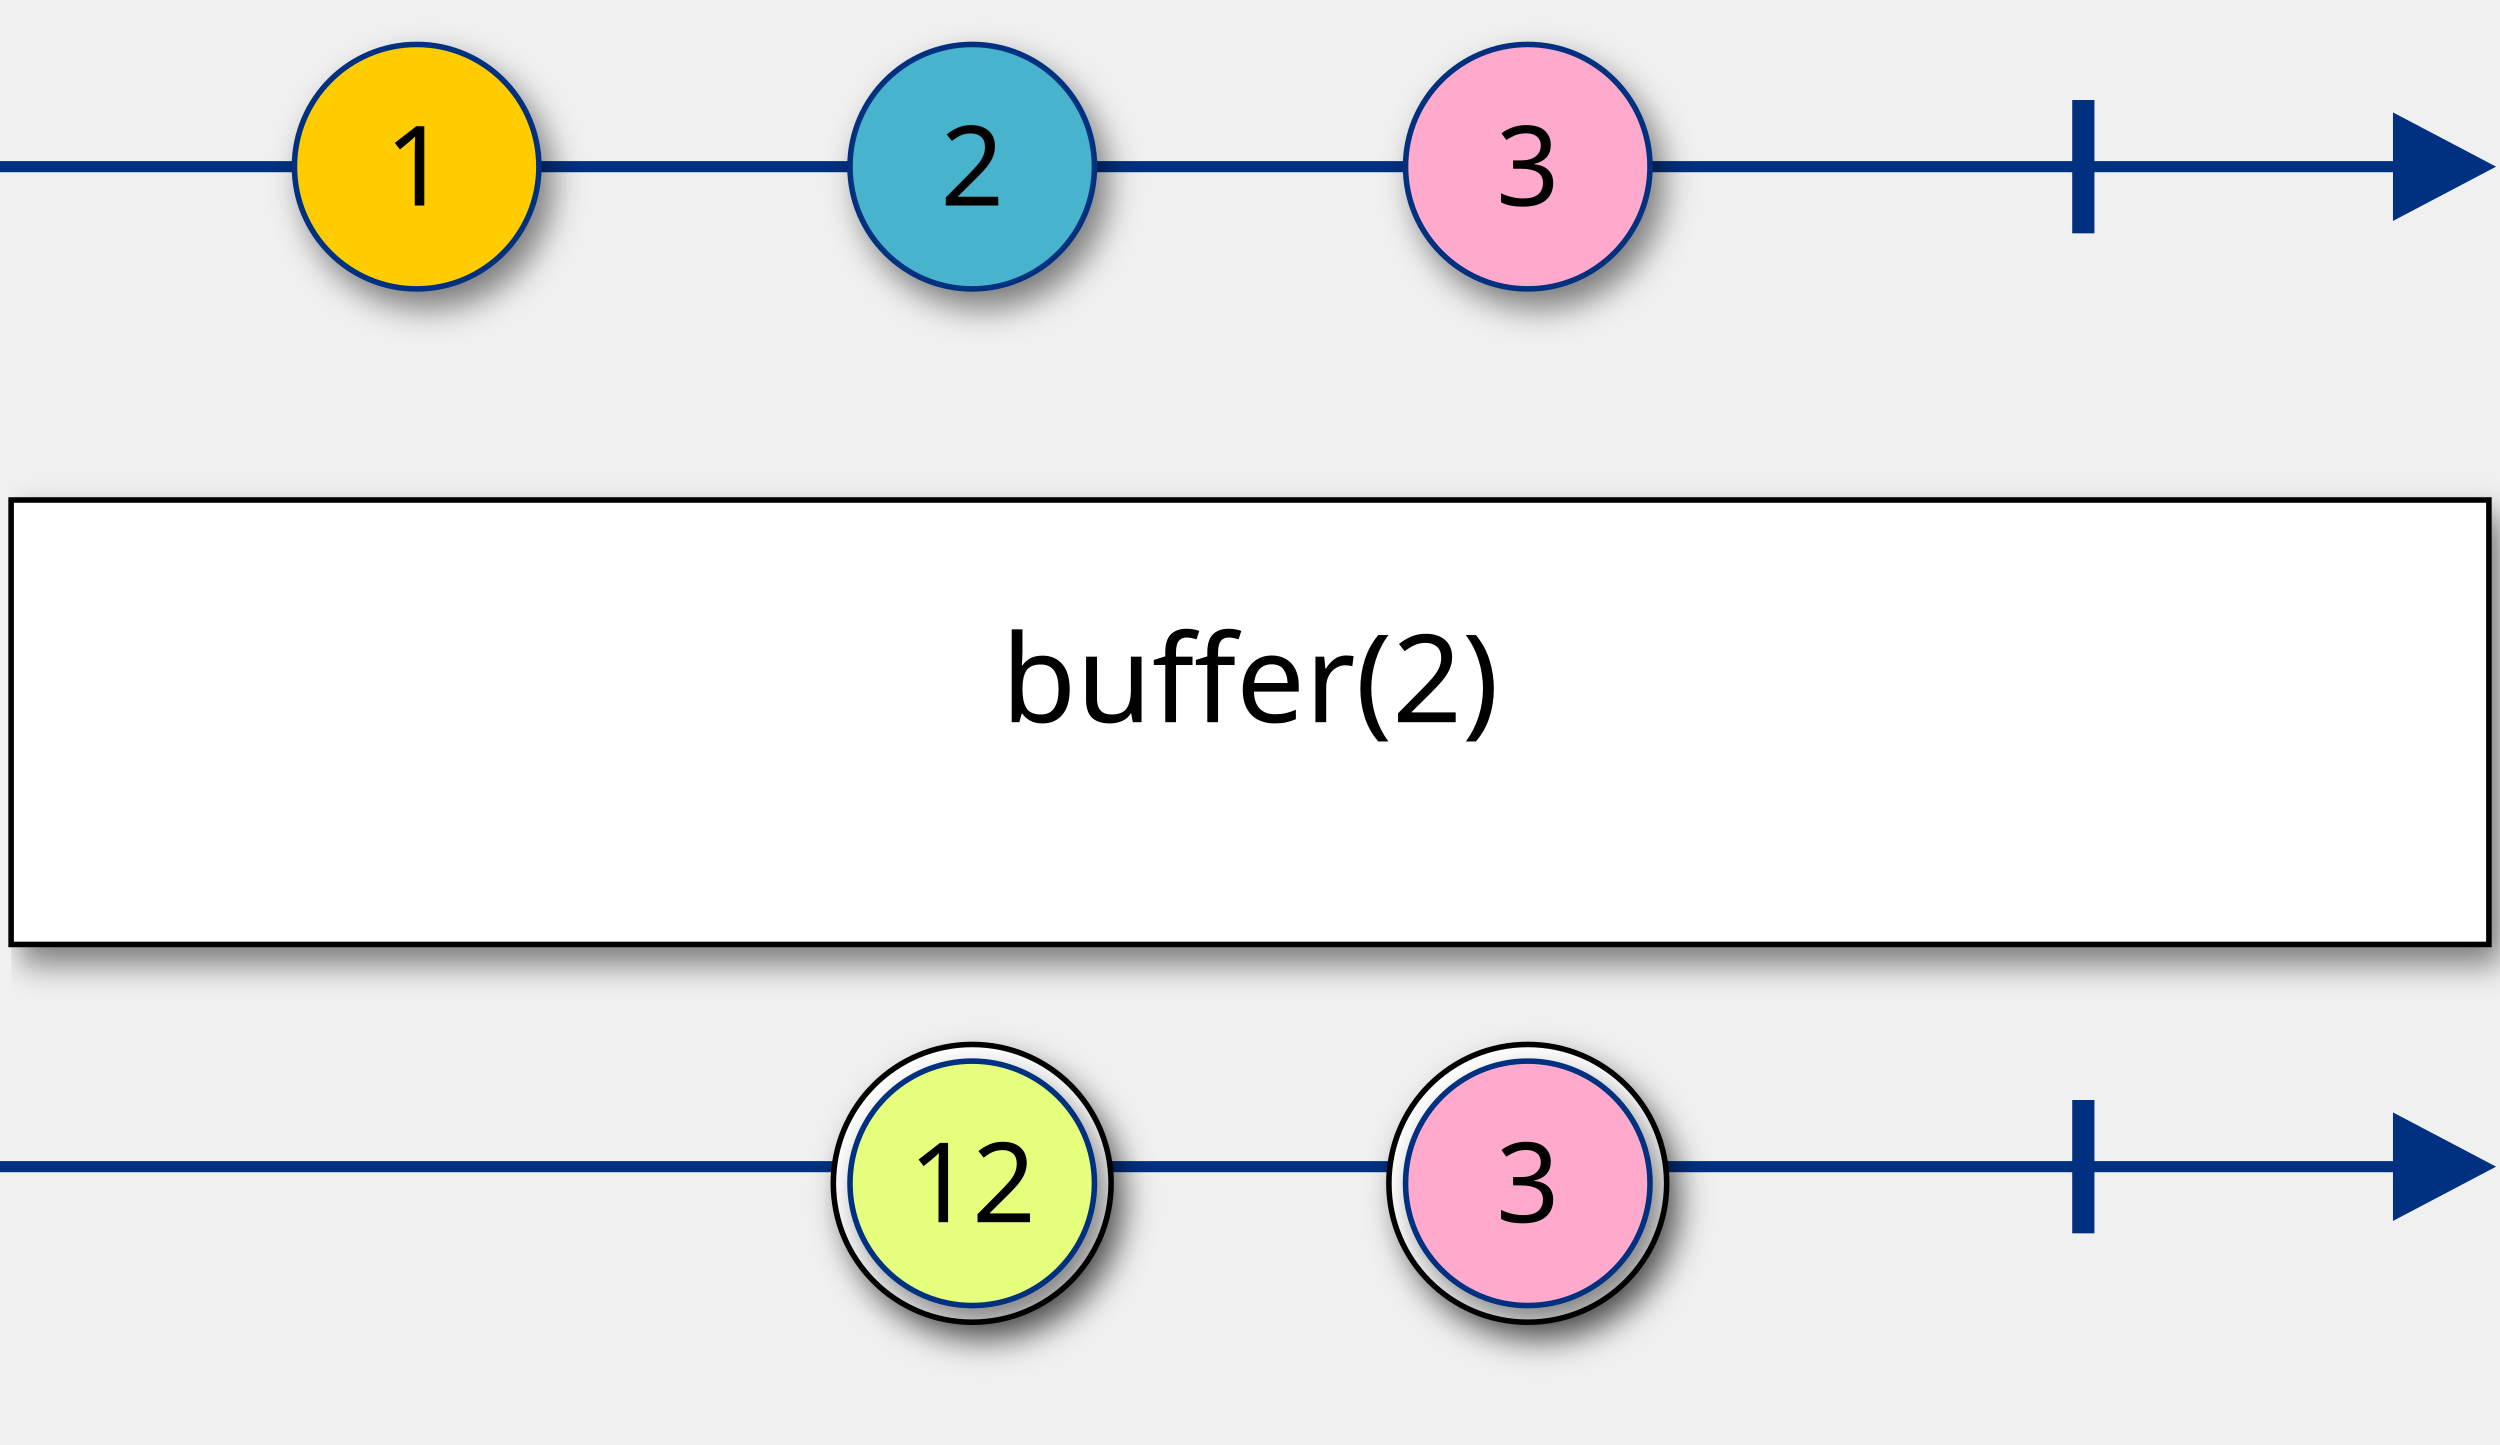
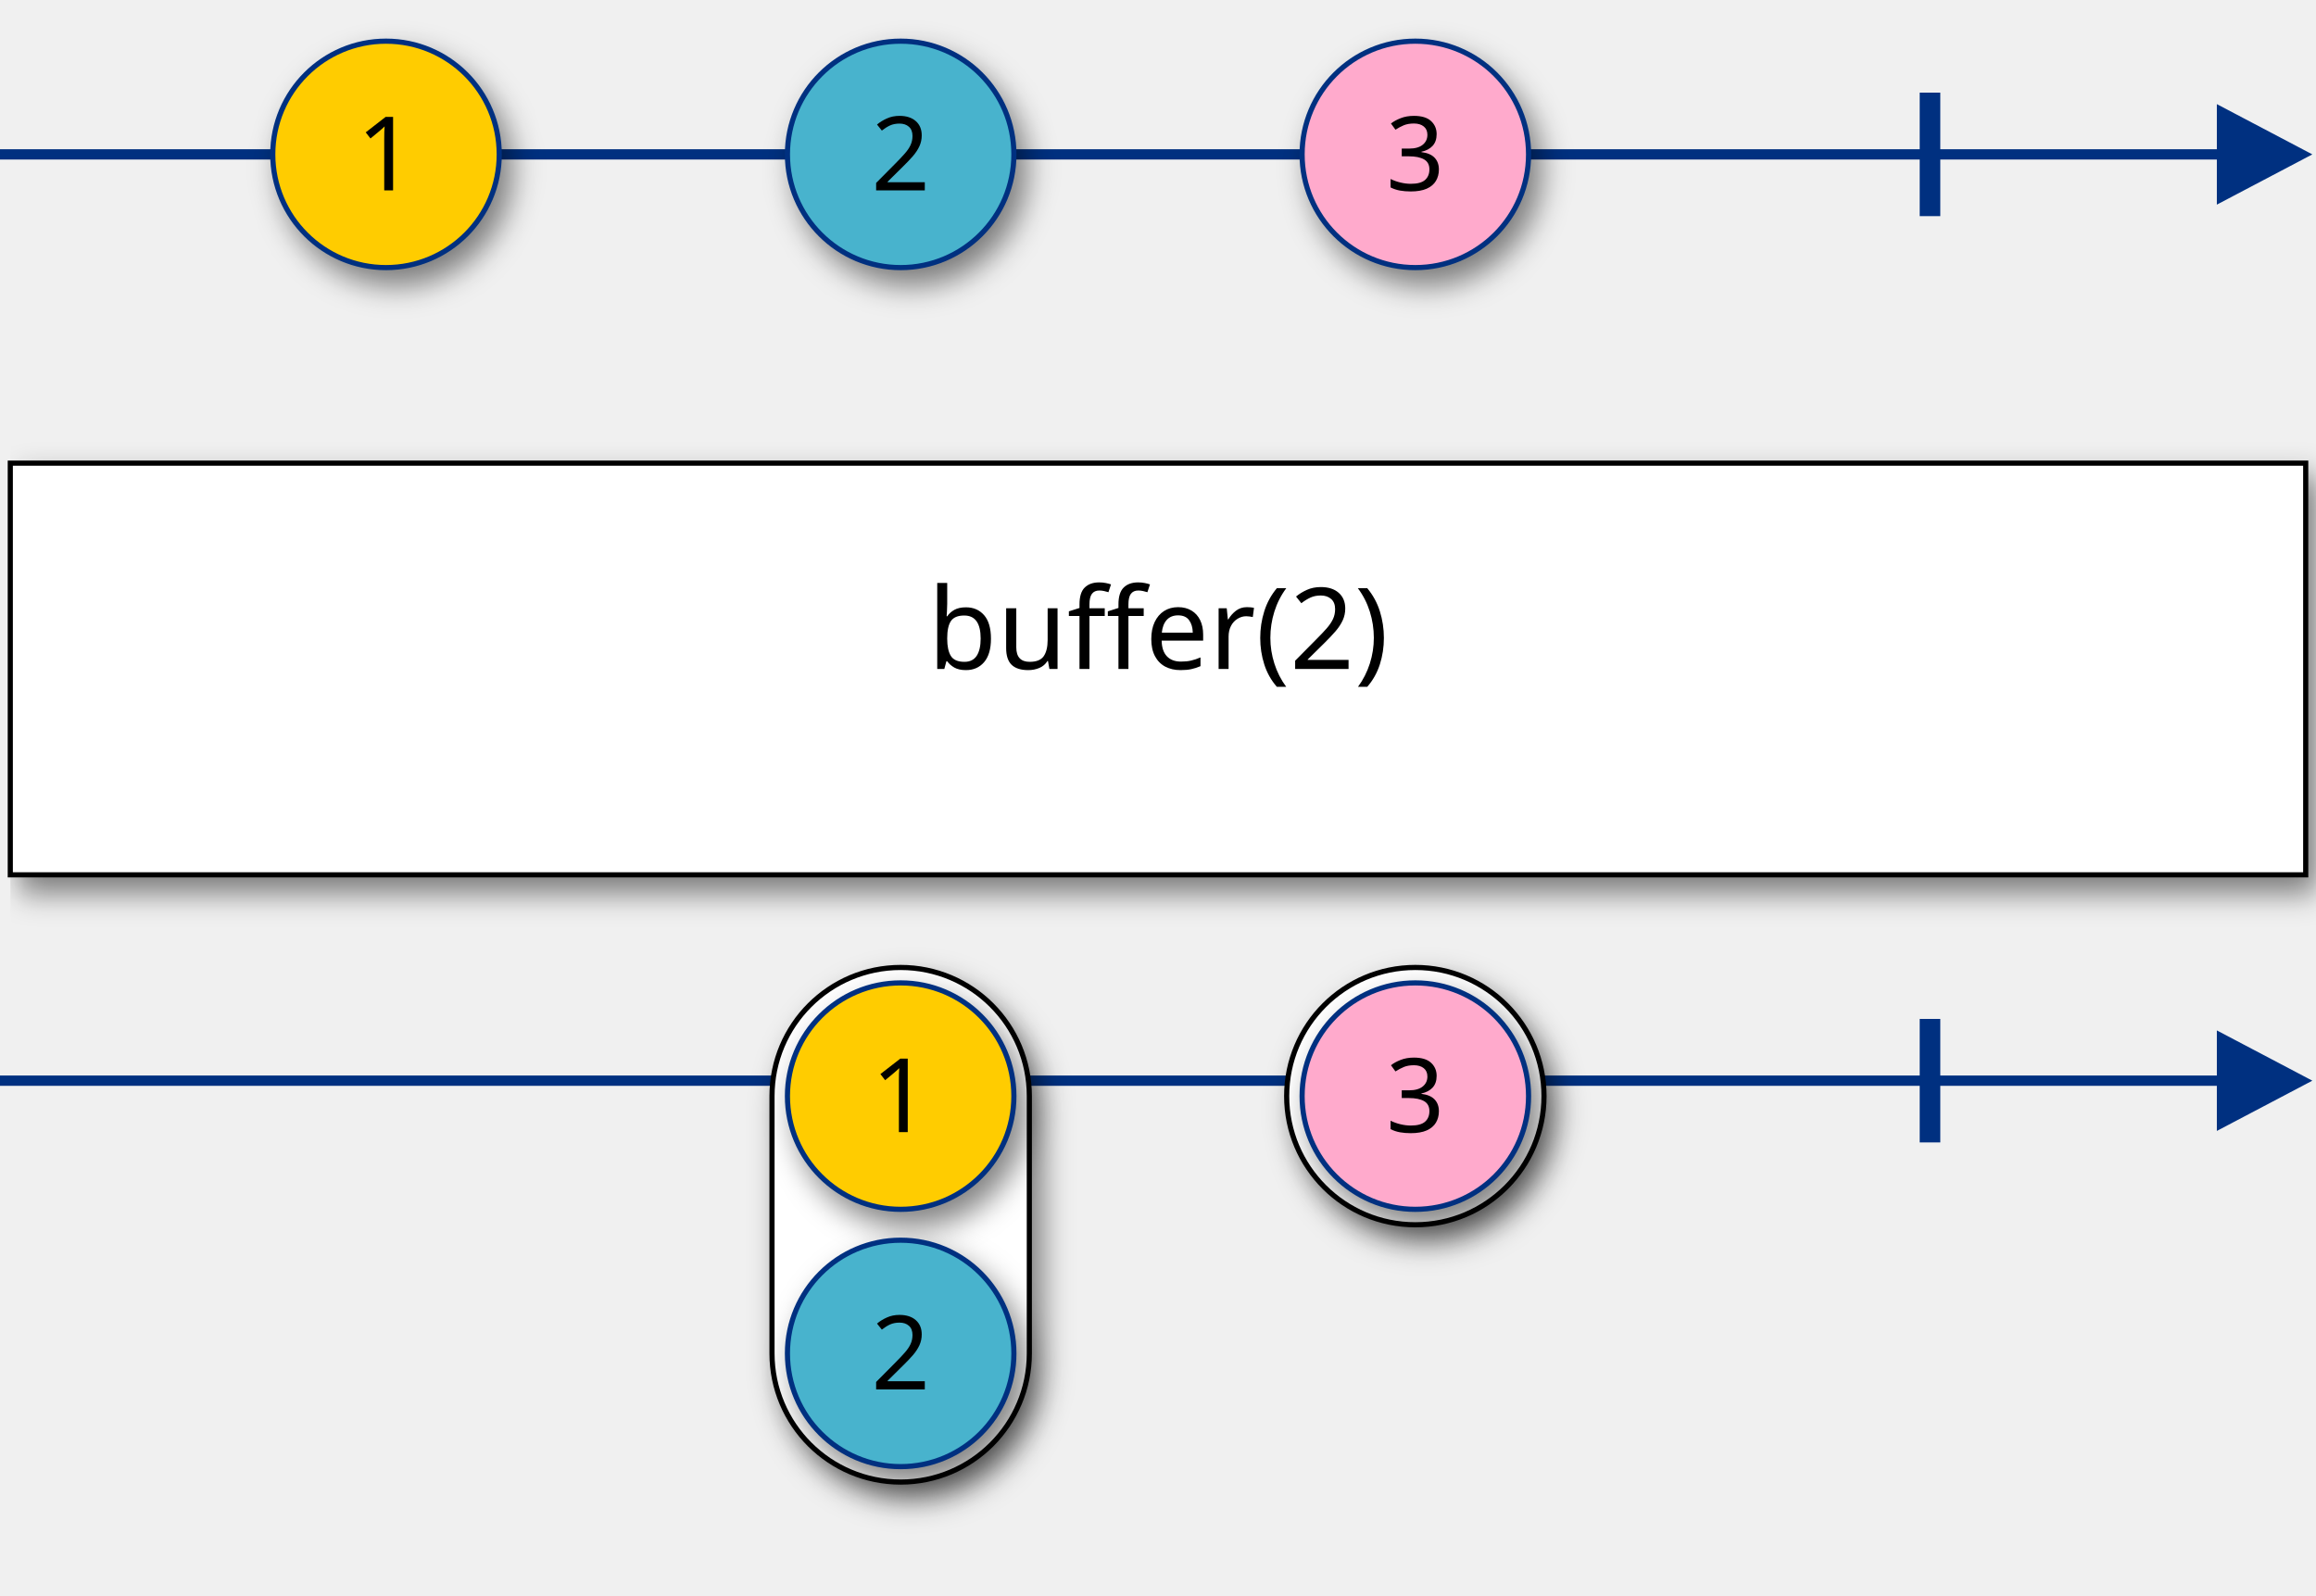
- <svg xmlns="http://www.w3.org/2000/svg" width="337.5px" height="195.0px" viewBox="0 0 450.0 260.0 " id="svg2" version="1.1">
+ <svg xmlns="http://www.w3.org/2000/svg" width="337.5px" height="232.5px" viewBox="0 0 450.0 310.0 " id="svg2" version="1.1">
  <defs id="defs4">
    <filter style="color-interpolation-filters:sRGB;" id="filter3443" x="-25%" y="-25%" width="150%" height="150%">
      <feFlood flood-opacity="0.498" flood-color="rgb(0,0,0)" result="flood" id="feFlood3445" />
      <feComposite in="flood" in2="SourceGraphic" operator="in" result="composite1" id="feComposite3447" />
      <feGaussianBlur in="composite1" stdDeviation="3" result="blur" id="feGaussianBlur3449" />
      <feOffset dx="2" dy="3" result="offset" id="feOffset3451" />
      <feComposite in="SourceGraphic" in2="offset" operator="over" result="composite2" id="feComposite3453" />
    </filter>
    <marker orient="auto" refY="0.0" refX="0.0" id="Arrow1Lend" style="overflow:visible;">
      <path d="M -3.0,0.0 L -3.0,-5.0 L -12.5,0.0 L -3.0,5.0 L -3.0,0.0 z " style="fill-rule:evenodd;stroke:#003080;stroke-width:1pt;stroke-opacity:1;fill:#003080;fill-opacity:1" transform="scale(0.8) rotate(180) translate(12.5,0)" />
    </marker>
  </defs>
  <g id="source_997c70a5da2a9f2295fb78968c9fc837" transform="rotate(0 0.0 30) translate(0.0,30)">
    <path style="fill:none;fill-rule:evenodd;stroke:#003080;stroke-width:2px;marker-end:url(#Arrow1Lend)" d="m 0,0 447.0,0" />
    <g style="filter:url(#filter3443)">
      <circle r="22" cy="0" cx="75.0" style="opacity:1;fill:#ffcc00;fill-opacity:1;stroke:#003080;stroke-width:1px;" />
      <text y="7" x="75.0" style="font-size:20px;font-family:sans-serif;text-align:center;text-anchor:middle;fill:#000000;" xml:space="preserve">1</text>
    </g>
    <g style="filter:url(#filter3443)">
      <circle r="22" cy="0" cx="175.0" style="opacity:1;fill:#48b3cd;fill-opacity:1;stroke:#003080;stroke-width:1px;" />
      <text y="7" x="175.0" style="font-size:20px;font-family:sans-serif;text-align:center;text-anchor:middle;fill:#000000;" xml:space="preserve">2</text>
    </g>
    <g style="filter:url(#filter3443)">
      <circle r="22" cy="0" cx="275.0" style="opacity:1;fill:#ffaacc;fill-opacity:1;stroke:#003080;stroke-width:1px;" />
      <text y="7" x="275.0" style="font-size:20px;font-family:sans-serif;text-align:center;text-anchor:middle;fill:#000000;" xml:space="preserve">3</text>
    </g>
    <g>
      <path d="m 375.0,-12 0,24" style="fill:none;fill-rule:evenodd;stroke:#003080;stroke-width:4px;" />
    </g>
  </g>
  <g transform="translate(0 90.0)">
    <g style="filter:url(#filter3443)">
      <rect x="2" y="0" width="446.0" height="80" style="opacity:1;fill:#ffffff;fill-opacity:1;stroke:#000000;stroke-width:1px;" />
      <text x="225.0" y="40.0" style="font-size:22px;font-family:sans-serif;text-align:center;text-anchor:middle;fill:#000000;" xml:space="preserve">buffer(2)</text>
    </g>
    <g id="operator_3fca9ca7245ed228296eb5e962e0e0dd" transform="rotate(0 0.0 120) translate(0.0,120)">
      <path style="fill:none;fill-rule:evenodd;stroke:#003080;stroke-width:2px;marker-end:url(#Arrow1Lend)" d="m 0,0 447.0,0" />
      <g style="filter:url(#filter3443)">
-         <rect ry="25px" rx="25px" y="-22" x="150.0" width="50.0" height="50.0" style="opacity:1;fill:white;fill-opacity:1;stroke:#000000;stroke-width:1px;stroke-miterlimit:4;stroke-dasharray:none;stroke-opacity:1" />
+         <rect ry="25px" rx="25px" y="-22" x="150.0" width="50.0" height="100.0" style="opacity:1;fill:white;fill-opacity:1;stroke:#000000;stroke-width:1px;stroke-miterlimit:4;stroke-dasharray:none;stroke-opacity:1" />
      </g>
      <g style="filter:url(#filter3443)">
-         <circle r="22" cy="3" cx="175.0" style="opacity:1;fill:#e5ff7c;fill-opacity:1;stroke:#003080;stroke-width:1px;" />
-         <text y="10" x="175.0" style="font-size:20px;font-family:sans-serif;text-align:center;text-anchor:middle;fill:#000000;" xml:space="preserve">12</text>
+         <circle r="22" cy="3" cx="175.0" style="opacity:1;fill:#ffcc00;fill-opacity:1;stroke:#003080;stroke-width:1px;" />
+         <text y="10" x="175.0" style="font-size:20px;font-family:sans-serif;text-align:center;text-anchor:middle;fill:#000000;" xml:space="preserve">1</text>
+       </g>
+       <g style="filter:url(#filter3443)">
+         <circle r="22" cy="53.0" cx="175.0" style="opacity:1;fill:#48b3cd;fill-opacity:1;stroke:#003080;stroke-width:1px;" />
+         <text y="60.0" x="175.0" style="font-size:20px;font-family:sans-serif;text-align:center;text-anchor:middle;fill:#000000;" xml:space="preserve">2</text>
      </g>
      <g style="filter:url(#filter3443)">
        <rect ry="25px" rx="25px" y="-22" x="250.0" width="50.0" height="50.0" style="opacity:1;fill:white;fill-opacity:1;stroke:#000000;stroke-width:1px;stroke-miterlimit:4;stroke-dasharray:none;stroke-opacity:1" />
      </g>
      <g style="filter:url(#filter3443)">
        <circle r="22" cy="3" cx="275.0" style="opacity:1;fill:#ffaacc;fill-opacity:1;stroke:#003080;stroke-width:1px;" />
        <text y="10" x="275.0" style="font-size:20px;font-family:sans-serif;text-align:center;text-anchor:middle;fill:#000000;" xml:space="preserve">3</text>
      </g>
      <g>
        <path d="m 375.0,-12 0,24" style="fill:none;fill-rule:evenodd;stroke:#003080;stroke-width:4px;" />
      </g>
    </g>
  </g>
</svg>
